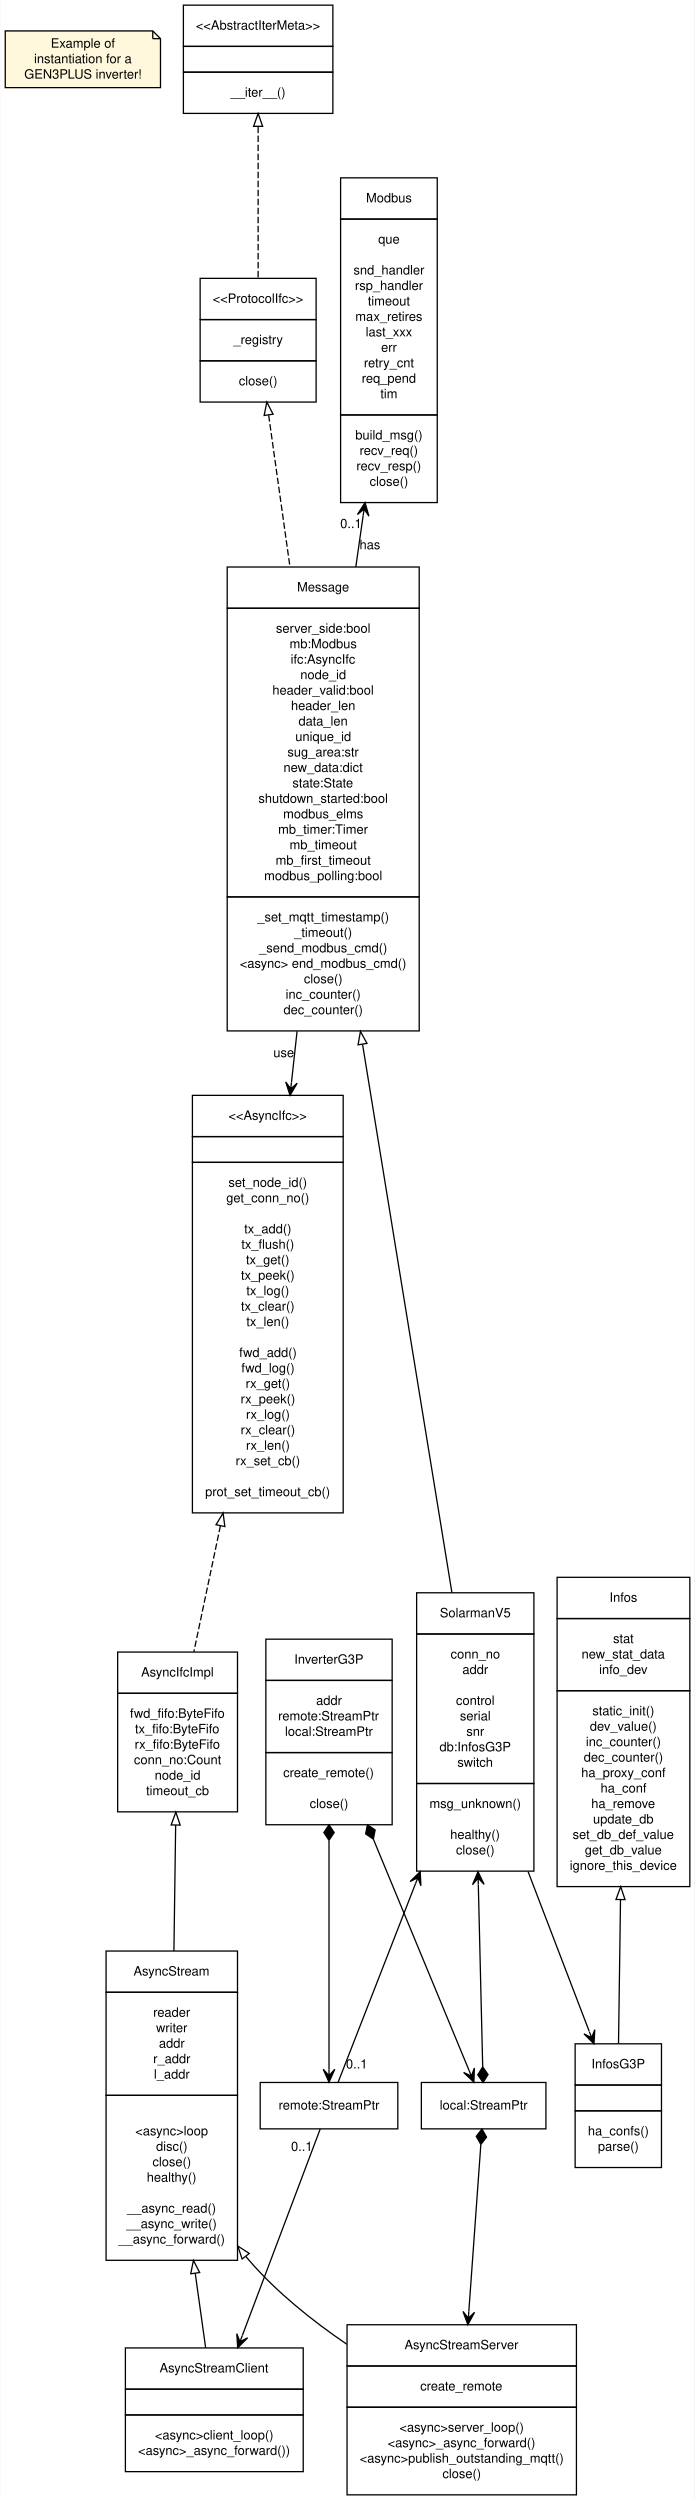
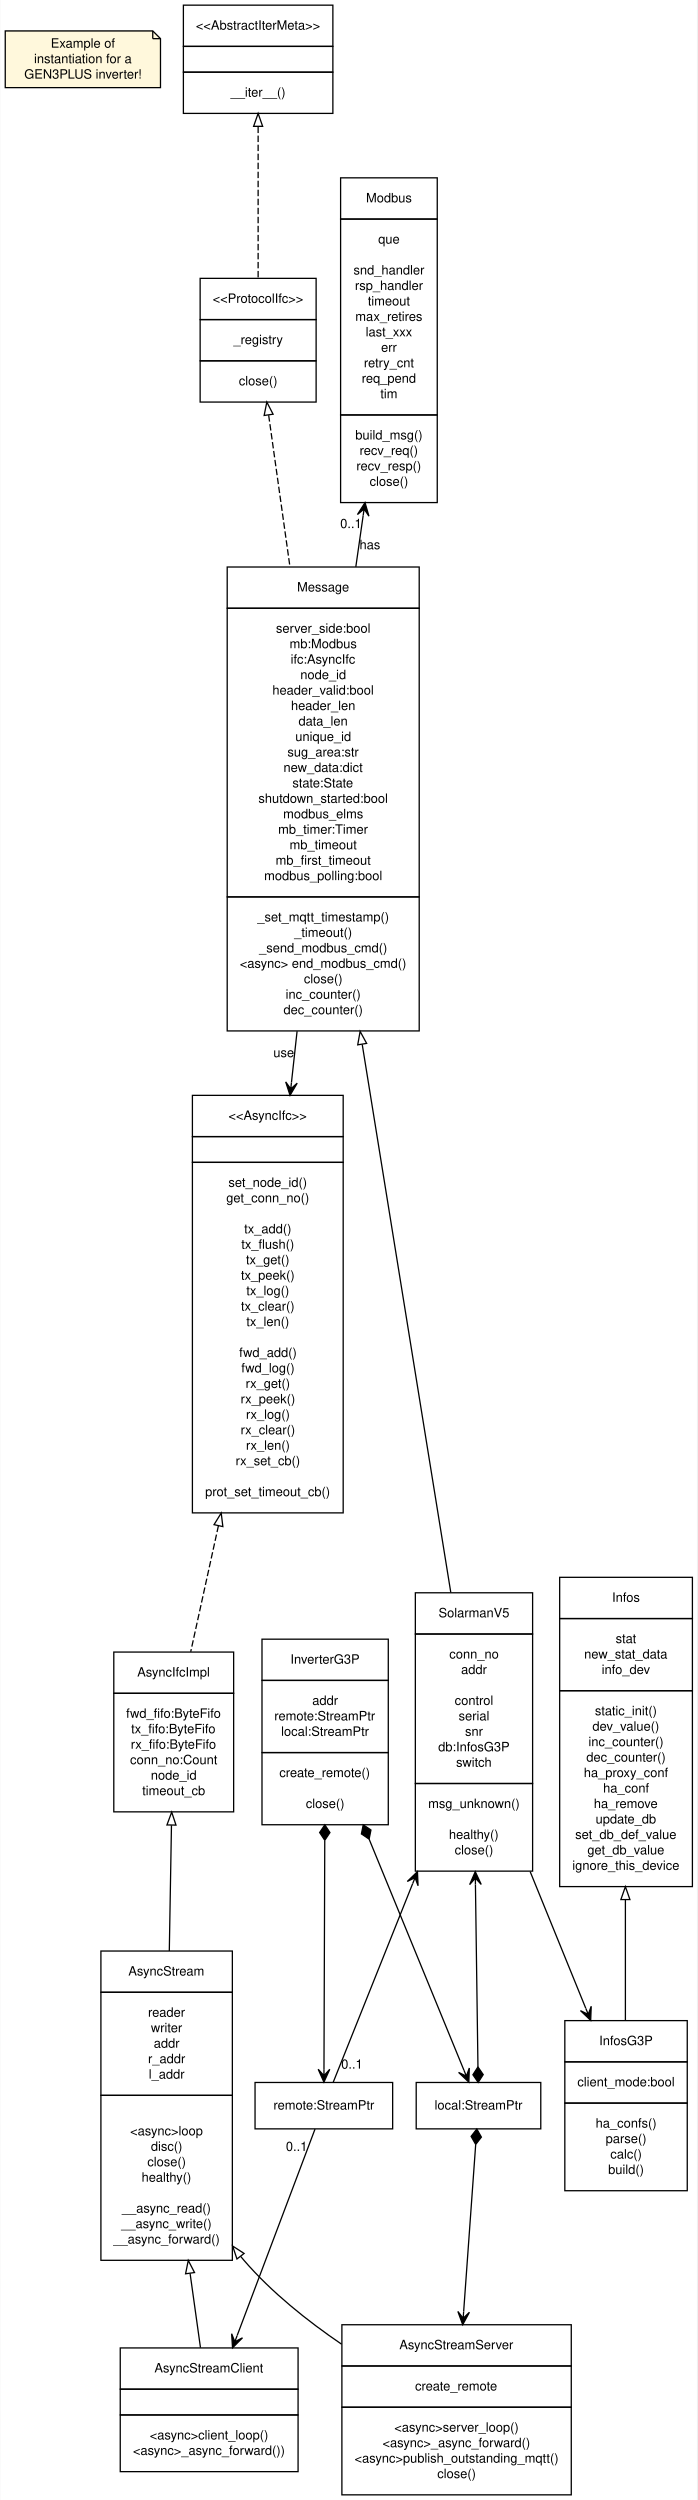
- <svg xmlns="http://www.w3.org/2000/svg" width="539pt" height="1940pt" viewBox="0.00 0.00 538.62 1940.00">
+ <svg xmlns="http://www.w3.org/2000/svg" width="541pt" height="1940pt" viewBox="0.00 0.00 540.62 1940.00">
  <g id="graph0" class="graph" transform="scale(1 1) rotate(0) translate(4 1936)">
-     <polygon fill="#ffffff" stroke="transparent" points="-4,4 -4,-1936 534.616,-1936 534.616,4 -4,4" />
+     <polygon fill="#ffffff" stroke="transparent" points="-4,4 -4,-1936 536.616,-1936 536.616,4 -4,4" />
    <g id="node1" class="node">
      <polygon fill="#fff8dc" stroke="#000000" points="114.35,-1912 -.117,-1912 -.117,-1868 120.35,-1868 120.35,-1906 114.35,-1912" />
      <polyline fill="none" stroke="#000000" points="114.35,-1912 114.35,-1906 " />
      <polyline fill="none" stroke="#000000" points="120.35,-1906 114.35,-1906 " />
      <text text-anchor="middle" x="60.117" y="-1899" font-family="Helvetica,sans-Serif" font-size="10.00" fill="#000000">Example of</text>
      <text text-anchor="middle" x="60.117" y="-1887" font-family="Helvetica,sans-Serif" font-size="10.00" fill="#000000">instantiation for a</text>
      <text text-anchor="middle" x="60.117" y="-1875" font-family="Helvetica,sans-Serif" font-size="10.00" fill="#000000">GEN3PLUS inverter!</text>
    </g>
    <g id="node2" class="node">
      <polygon fill="none" stroke="#000000" points="138.117,-1900 138.117,-1932 254.117,-1932 254.117,-1900 138.117,-1900" />
      <text text-anchor="start" x="147.766" y="-1913" font-family="Helvetica,sans-Serif" font-size="10.00" fill="#000000">&lt;&lt;AbstractIterMeta&gt;&gt;</text>
      <polygon fill="none" stroke="#000000" points="138.117,-1880 138.117,-1900 254.117,-1900 254.117,-1880 138.117,-1880" />
      <polygon fill="none" stroke="#000000" points="138.117,-1848 138.117,-1880 254.117,-1880 254.117,-1848 138.117,-1848" />
      <text text-anchor="start" x="174.726" y="-1861" font-family="Helvetica,sans-Serif" font-size="10.00" fill="#000000">__iter__()</text>
    </g>
    <g id="node15" class="node">
      <polygon fill="none" stroke="#000000" points="151.117,-1688 151.117,-1720 241.117,-1720 241.117,-1688 151.117,-1688" />
      <text text-anchor="start" x="160.823" y="-1701" font-family="Helvetica,sans-Serif" font-size="10.00" fill="#000000">&lt;&lt;ProtocolIfc&gt;&gt;</text>
      <polygon fill="none" stroke="#000000" points="151.117,-1656 151.117,-1688 241.117,-1688 241.117,-1656 151.117,-1656" />
      <text text-anchor="start" x="176.95" y="-1669" font-family="Helvetica,sans-Serif" font-size="10.00" fill="#000000">_registry</text>
      <polygon fill="none" stroke="#000000" points="151.117,-1624 151.117,-1656 241.117,-1656 241.117,-1624 151.117,-1624" />
      <text text-anchor="start" x="181.119" y="-1637" font-family="Helvetica,sans-Serif" font-size="10.00" fill="#000000">close()</text>
    </g>
    <g id="edge14" class="edge">
      <path fill="none" stroke="#000000" stroke-dasharray="5,2" d="M196.117,-1837.756C196.117,-1802.088 196.117,-1755.176 196.117,-1720.364" />
      <polygon fill="none" stroke="#000000" points="192.617,-1837.967 196.117,-1847.967 199.617,-1837.967 192.617,-1837.967" />
    </g>
    <g id="node3" class="node">
-       <polygon fill="none" stroke="#000000" points="202.117,-632 202.117,-664 300.116,-664 300.116,-632 202.117,-632" />
-       <text text-anchor="start" x="224.167" y="-645" font-family="Helvetica,sans-Serif" font-size="10.00" fill="#000000">InverterG3P</text>
-       <polygon fill="none" stroke="#000000" points="202.117,-576 202.117,-632 300.116,-632 300.116,-576 202.117,-576" />
-       <text text-anchor="start" x="241.113" y="-613" font-family="Helvetica,sans-Serif" font-size="10.00" fill="#000000">addr</text>
-       <text text-anchor="start" x="211.669" y="-601" font-family="Helvetica,sans-Serif" font-size="10.00" fill="#000000">remote:StreamPtr</text>
-       <text text-anchor="start" x="216.948" y="-589" font-family="Helvetica,sans-Serif" font-size="10.00" fill="#000000">local:StreamPtr</text>
-       <polygon fill="none" stroke="#000000" points="202.117,-520 202.117,-576 300.116,-576 300.116,-520 202.117,-520" />
-       <text text-anchor="start" x="215.559" y="-557" font-family="Helvetica,sans-Serif" font-size="10.00" fill="#000000">create_remote()</text>
-       <text text-anchor="start" x="236.119" y="-533" font-family="Helvetica,sans-Serif" font-size="10.00" fill="#000000">close()</text>
+       <polygon fill="none" stroke="#000000" points="199.117,-632 199.117,-664 297.116,-664 297.116,-632 199.117,-632" />
+       <text text-anchor="start" x="221.167" y="-645" font-family="Helvetica,sans-Serif" font-size="10.00" fill="#000000">InverterG3P</text>
+       <polygon fill="none" stroke="#000000" points="199.117,-576 199.117,-632 297.116,-632 297.116,-576 199.117,-576" />
+       <text text-anchor="start" x="238.113" y="-613" font-family="Helvetica,sans-Serif" font-size="10.00" fill="#000000">addr</text>
+       <text text-anchor="start" x="208.669" y="-601" font-family="Helvetica,sans-Serif" font-size="10.00" fill="#000000">remote:StreamPtr</text>
+       <text text-anchor="start" x="213.948" y="-589" font-family="Helvetica,sans-Serif" font-size="10.00" fill="#000000">local:StreamPtr</text>
+       <polygon fill="none" stroke="#000000" points="199.117,-520 199.117,-576 297.116,-576 297.116,-520 199.117,-520" />
+       <text text-anchor="start" x="212.559" y="-557" font-family="Helvetica,sans-Serif" font-size="10.00" fill="#000000">create_remote()</text>
+       <text text-anchor="start" x="233.119" y="-533" font-family="Helvetica,sans-Serif" font-size="10.00" fill="#000000">close()</text>
    </g>
    <g id="node4" class="node">
-       <polygon fill="none" stroke="#000000" points="419.453,-320 322.78,-320 322.78,-284 419.453,-284 419.453,-320" />
-       <text text-anchor="middle" x="371.116" y="-299" font-family="Helvetica,sans-Serif" font-size="10.00" fill="#000000">local:StreamPtr</text>
+       <polygon fill="none" stroke="#000000" points="415.453,-320 318.78,-320 318.78,-284 415.453,-284 415.453,-320" />
+       <text text-anchor="middle" x="367.116" y="-299" font-family="Helvetica,sans-Serif" font-size="10.00" fill="#000000">local:StreamPtr</text>
    </g>
    <g id="edge1" class="edge">
-       <path fill="none" stroke="#000000" d="M285.54,-508.809C310.548,-448.374 342.848,-370.316 359.715,-329.554" />
-       <polygon fill="#000000" stroke="#000000" points="285.522,-508.854 286.924,-515.927 280.934,-519.942 279.532,-512.869 285.522,-508.854" />
-       <polygon fill="#000000" stroke="#000000" points="363.56,-320.263 363.894,-331.224 361.648,-324.883 359.736,-329.503 359.736,-329.503 359.736,-329.503 361.648,-324.883 355.578,-327.782 363.56,-320.263 363.56,-320.263" />
+       <path fill="none" stroke="#000000" d="M282.253,-508.809C307.053,-448.374 339.084,-370.316 355.81,-329.554" />
+       <polygon fill="#000000" stroke="#000000" points="282.241,-508.84 283.663,-515.91 277.685,-519.942 276.262,-512.873 282.241,-508.84" />
+       <polygon fill="#000000" stroke="#000000" points="359.623,-320.263 359.989,-331.222 357.724,-324.888 355.826,-329.514 355.826,-329.514 355.826,-329.514 357.724,-324.888 351.663,-327.806 359.623,-320.263 359.623,-320.263" />
    </g>
    <g id="node5" class="node">
-       <polygon fill="none" stroke="#000000" points="304.511,-320 197.722,-320 197.722,-284 304.511,-284 304.511,-320" />
-       <text text-anchor="middle" x="251.117" y="-299" font-family="Helvetica,sans-Serif" font-size="10.00" fill="#000000">remote:StreamPtr</text>
+       <polygon fill="none" stroke="#000000" points="300.511,-320 193.722,-320 193.722,-284 300.511,-284 300.511,-320" />
+       <text text-anchor="middle" x="247.117" y="-299" font-family="Helvetica,sans-Serif" font-size="10.00" fill="#000000">remote:StreamPtr</text>
    </g>
    <g id="edge2" class="edge">
-       <path fill="none" stroke="#000000" d="M251.117,-507.591C251.117,-447.68 251.117,-370.943 251.117,-330.266" />
-       <polygon fill="#000000" stroke="#000000" points="251.117,-507.942 255.117,-513.942 251.117,-519.942 247.117,-513.942 251.117,-507.942" />
-       <polygon fill="#000000" stroke="#000000" points="251.117,-320.263 255.617,-330.263 251.117,-325.263 251.117,-330.263 251.117,-330.263 251.117,-330.263 251.117,-325.263 246.617,-330.263 251.117,-320.263 251.117,-320.263" />
+       <path fill="none" stroke="#000000" d="M247.825,-507.591C247.619,-447.68 247.354,-370.943 247.214,-330.266" />
+       <polygon fill="#000000" stroke="#000000" points="247.827,-507.942 251.847,-513.928 247.868,-519.942 243.847,-513.956 247.827,-507.942" />
+       <polygon fill="#000000" stroke="#000000" points="247.179,-320.263 251.714,-330.247 247.197,-325.263 247.214,-330.263 247.214,-330.263 247.214,-330.263 247.197,-325.263 242.714,-330.278 247.179,-320.263 247.179,-320.263" />
    </g>
    <g id="node9" class="node">
-       <polygon fill="none" stroke="#000000" points="265.116,-100 265.116,-132 443.116,-132 443.116,-100 265.116,-100" />
-       <text text-anchor="start" x="309.668" y="-113" font-family="Helvetica,sans-Serif" font-size="10.00" fill="#000000">AsyncStreamServer</text>
-       <polygon fill="none" stroke="#000000" points="265.116,-68 265.116,-100 443.116,-100 443.116,-68 265.116,-68" />
-       <text text-anchor="start" x="321.887" y="-81" font-family="Helvetica,sans-Serif" font-size="10.00" fill="#000000">create_remote</text>
-       <polygon fill="none" stroke="#000000" points="265.116,0 265.116,-68 443.116,-68 443.116,0 265.116,0" />
-       <text text-anchor="start" x="305.774" y="-49" font-family="Helvetica,sans-Serif" font-size="10.00" fill="#000000">&lt;async&gt;server_loop()</text>
-       <text text-anchor="start" x="296.605" y="-37" font-family="Helvetica,sans-Serif" font-size="10.00" fill="#000000">&lt;async&gt;_async_forward()</text>
-       <text text-anchor="start" x="274.925" y="-25" font-family="Helvetica,sans-Serif" font-size="10.00" fill="#000000">&lt;async&gt;publish_outstanding_mqtt()</text>
-       <text text-anchor="start" x="339.119" y="-13" font-family="Helvetica,sans-Serif" font-size="10.00" fill="#000000">close()</text>
+       <polygon fill="none" stroke="#000000" points="261.116,-100 261.116,-132 439.116,-132 439.116,-100 261.116,-100" />
+       <text text-anchor="start" x="305.668" y="-113" font-family="Helvetica,sans-Serif" font-size="10.00" fill="#000000">AsyncStreamServer</text>
+       <polygon fill="none" stroke="#000000" points="261.116,-68 261.116,-100 439.116,-100 439.116,-68 261.116,-68" />
+       <text text-anchor="start" x="317.887" y="-81" font-family="Helvetica,sans-Serif" font-size="10.00" fill="#000000">create_remote</text>
+       <polygon fill="none" stroke="#000000" points="261.116,0 261.116,-68 439.116,-68 439.116,0 261.116,0" />
+       <text text-anchor="start" x="301.774" y="-49" font-family="Helvetica,sans-Serif" font-size="10.00" fill="#000000">&lt;async&gt;server_loop()</text>
+       <text text-anchor="start" x="292.605" y="-37" font-family="Helvetica,sans-Serif" font-size="10.00" fill="#000000">&lt;async&gt;_async_forward()</text>
+       <text text-anchor="start" x="270.925" y="-25" font-family="Helvetica,sans-Serif" font-size="10.00" fill="#000000">&lt;async&gt;publish_outstanding_mqtt()</text>
+       <text text-anchor="start" x="335.119" y="-13" font-family="Helvetica,sans-Serif" font-size="10.00" fill="#000000">close()</text>
    </g>
    <g id="edge8" class="edge">
-       <path fill="none" stroke="#000000" d="M368.931,-271.665C366.587,-239.118 362.772,-186.166 359.601,-142.143" />
-       <polygon fill="#000000" stroke="#000000" points="368.949,-271.904 373.369,-277.601 369.811,-283.873 365.39,-278.176 368.949,-271.904" />
-       <polygon fill="#000000" stroke="#000000" points="358.873,-132.032 364.08,-141.683 359.232,-137.019 359.592,-142.006 359.592,-142.006 359.592,-142.006 359.232,-137.019 355.103,-142.33 358.873,-132.032 358.873,-132.032" />
+       <path fill="none" stroke="#000000" d="M364.931,-271.665C362.587,-239.118 358.772,-186.166 355.601,-142.143" />
+       <polygon fill="#000000" stroke="#000000" points="364.949,-271.904 369.369,-277.601 365.811,-283.873 361.39,-278.176 364.949,-271.904" />
+       <polygon fill="#000000" stroke="#000000" points="354.873,-132.032 360.08,-141.683 355.232,-137.019 355.592,-142.006 355.592,-142.006 355.592,-142.006 355.232,-137.019 351.103,-142.33 354.873,-132.032 354.873,-132.032" />
    </g>
    <g id="node10" class="node">
-       <polygon fill="none" stroke="#000000" points="93.117,-82 93.117,-114 231.117,-114 231.117,-82 93.117,-82" />
-       <text text-anchor="start" x="119.614" y="-95" font-family="Helvetica,sans-Serif" font-size="10.00" fill="#000000">AsyncStreamClient</text>
-       <polygon fill="none" stroke="#000000" points="93.117,-62 93.117,-82 231.117,-82 231.117,-62 93.117,-62" />
-       <polygon fill="none" stroke="#000000" points="93.117,-18 93.117,-62 231.117,-62 231.117,-18 93.117,-18" />
-       <text text-anchor="start" x="115.995" y="-43" font-family="Helvetica,sans-Serif" font-size="10.00" fill="#000000">&lt;async&gt;client_loop()</text>
-       <text text-anchor="start" x="102.941" y="-31" font-family="Helvetica,sans-Serif" font-size="10.00" fill="#000000">&lt;async&gt;_async_forward())</text>
+       <polygon fill="none" stroke="#000000" points="89.117,-82 89.117,-114 227.117,-114 227.117,-82 89.117,-82" />
+       <text text-anchor="start" x="115.614" y="-95" font-family="Helvetica,sans-Serif" font-size="10.00" fill="#000000">AsyncStreamClient</text>
+       <polygon fill="none" stroke="#000000" points="89.117,-62 89.117,-82 227.117,-82 227.117,-62 89.117,-62" />
+       <polygon fill="none" stroke="#000000" points="89.117,-18 89.117,-62 227.117,-62 227.117,-18 89.117,-18" />
+       <text text-anchor="start" x="111.995" y="-43" font-family="Helvetica,sans-Serif" font-size="10.00" fill="#000000">&lt;async&gt;client_loop()</text>
+       <text text-anchor="start" x="98.941" y="-31" font-family="Helvetica,sans-Serif" font-size="10.00" fill="#000000">&lt;async&gt;_async_forward())</text>
    </g>
    <g id="edge10" class="edge">
-       <path fill="none" stroke="#000000" d="M244.281,-283.873C231.52,-250.037 203.583,-175.957 183.838,-123.599" />
-       <polygon fill="#000000" stroke="#000000" points="180.252,-114.09 187.992,-121.859 182.017,-118.769 183.781,-123.447 183.781,-123.447 183.781,-123.447 182.017,-118.769 179.57,-125.035 180.252,-114.09 180.252,-114.09" />
-       <text text-anchor="middle" x="229.976" y="-266.896" font-family="Helvetica,sans-Serif" font-size="10.00" fill="#000000">0..1</text>
+       <path fill="none" stroke="#000000" d="M240.281,-283.873C227.52,-250.037 199.583,-175.957 179.838,-123.599" />
+       <polygon fill="#000000" stroke="#000000" points="176.252,-114.09 183.992,-121.859 178.017,-118.769 179.781,-123.447 179.781,-123.447 179.781,-123.447 178.017,-118.769 175.57,-125.035 176.252,-114.09 176.252,-114.09" />
+       <text text-anchor="middle" x="225.976" y="-266.896" font-family="Helvetica,sans-Serif" font-size="10.00" fill="#000000">0..1</text>
    </g>
    <g id="node6" class="node">
      <polygon fill="none" stroke="#000000" points="145.117,-1054 145.117,-1086 262.116,-1086 262.116,-1054 145.117,-1054" />
      <text text-anchor="start" x="173.046" y="-1067" font-family="Helvetica,sans-Serif" font-size="10.00" fill="#000000">&lt;&lt;AsyncIfc&gt;&gt;</text>
      <polygon fill="none" stroke="#000000" points="145.117,-1034 145.117,-1054 262.116,-1054 262.116,-1034 145.117,-1034" />
      <polygon fill="none" stroke="#000000" points="145.117,-762 145.117,-1034 262.116,-1034 262.116,-762 145.117,-762" />
      <text text-anchor="start" x="173.053" y="-1015" font-family="Helvetica,sans-Serif" font-size="10.00" fill="#000000">set_node_id()</text>
      <text text-anchor="start" x="171.382" y="-1003" font-family="Helvetica,sans-Serif" font-size="10.00" fill="#000000">get_conn_no()</text>
      <text text-anchor="start" x="185.28" y="-979" font-family="Helvetica,sans-Serif" font-size="10.00" fill="#000000">tx_add()</text>
      <text text-anchor="start" x="183.06" y="-967" font-family="Helvetica,sans-Serif" font-size="10.00" fill="#000000">tx_flush()</text>
      <text text-anchor="start" x="186.67" y="-955" font-family="Helvetica,sans-Serif" font-size="10.00" fill="#000000">tx_get()</text>
      <text text-anchor="start" x="182.78" y="-943" font-family="Helvetica,sans-Serif" font-size="10.00" fill="#000000">tx_peek()</text>
      <text text-anchor="start" x="186.95" y="-931" font-family="Helvetica,sans-Serif" font-size="10.00" fill="#000000">tx_log()</text>
      <text text-anchor="start" x="182.786" y="-919" font-family="Helvetica,sans-Serif" font-size="10.00" fill="#000000">tx_clear()</text>
      <text text-anchor="start" x="186.95" y="-907" font-family="Helvetica,sans-Serif" font-size="10.00" fill="#000000">tx_len()</text>
      <text text-anchor="start" x="181.391" y="-883" font-family="Helvetica,sans-Serif" font-size="10.00" fill="#000000">fwd_add()</text>
      <text text-anchor="start" x="183.061" y="-871" font-family="Helvetica,sans-Serif" font-size="10.00" fill="#000000">fwd_log()</text>
      <text text-anchor="start" x="186.395" y="-859" font-family="Helvetica,sans-Serif" font-size="10.00" fill="#000000">rx_get()</text>
      <text text-anchor="start" x="182.505" y="-847" font-family="Helvetica,sans-Serif" font-size="10.00" fill="#000000">rx_peek()</text>
      <text text-anchor="start" x="186.675" y="-835" font-family="Helvetica,sans-Serif" font-size="10.00" fill="#000000">rx_log()</text>
      <text text-anchor="start" x="182.511" y="-823" font-family="Helvetica,sans-Serif" font-size="10.00" fill="#000000">rx_clear()</text>
      <text text-anchor="start" x="186.675" y="-811" font-family="Helvetica,sans-Serif" font-size="10.00" fill="#000000">rx_len()</text>
      <text text-anchor="start" x="178.615" y="-799" font-family="Helvetica,sans-Serif" font-size="10.00" fill="#000000">rx_set_cb()</text>
      <text text-anchor="start" x="154.996" y="-775" font-family="Helvetica,sans-Serif" font-size="10.00" fill="#000000">prot_set_timeout_cb()</text>
    </g>
    <g id="node7" class="node">
-       <polygon fill="none" stroke="#000000" points="87.117,-622 87.117,-654 180.117,-654 180.117,-622 87.117,-622" />
-       <text text-anchor="start" x="105.281" y="-635" font-family="Helvetica,sans-Serif" font-size="10.00" fill="#000000">AsyncIfcImpl</text>
-       <polygon fill="none" stroke="#000000" points="87.117,-530 87.117,-622 180.117,-622 180.117,-530 87.117,-530" />
-       <text text-anchor="start" x="96.665" y="-603" font-family="Helvetica,sans-Serif" font-size="10.00" fill="#000000">fwd_fifo:ByteFifo</text>
-       <text text-anchor="start" x="100.553" y="-591" font-family="Helvetica,sans-Serif" font-size="10.00" fill="#000000">tx_fifo:ByteFifo</text>
-       <text text-anchor="start" x="100.278" y="-579" font-family="Helvetica,sans-Serif" font-size="10.00" fill="#000000">rx_fifo:ByteFifo</text>
-       <text text-anchor="start" x="99.713" y="-567" font-family="Helvetica,sans-Serif" font-size="10.00" fill="#000000">conn_no:Count</text>
-       <text text-anchor="start" x="115.83" y="-555" font-family="Helvetica,sans-Serif" font-size="10.00" fill="#000000">node_id</text>
-       <text text-anchor="start" x="109.166" y="-543" font-family="Helvetica,sans-Serif" font-size="10.00" fill="#000000">timeout_cb</text>
+       <polygon fill="none" stroke="#000000" points="84.117,-622 84.117,-654 177.117,-654 177.117,-622 84.117,-622" />
+       <text text-anchor="start" x="102.281" y="-635" font-family="Helvetica,sans-Serif" font-size="10.00" fill="#000000">AsyncIfcImpl</text>
+       <polygon fill="none" stroke="#000000" points="84.117,-530 84.117,-622 177.117,-622 177.117,-530 84.117,-530" />
+       <text text-anchor="start" x="93.665" y="-603" font-family="Helvetica,sans-Serif" font-size="10.00" fill="#000000">fwd_fifo:ByteFifo</text>
+       <text text-anchor="start" x="97.553" y="-591" font-family="Helvetica,sans-Serif" font-size="10.00" fill="#000000">tx_fifo:ByteFifo</text>
+       <text text-anchor="start" x="97.278" y="-579" font-family="Helvetica,sans-Serif" font-size="10.00" fill="#000000">rx_fifo:ByteFifo</text>
+       <text text-anchor="start" x="96.713" y="-567" font-family="Helvetica,sans-Serif" font-size="10.00" fill="#000000">conn_no:Count</text>
+       <text text-anchor="start" x="112.83" y="-555" font-family="Helvetica,sans-Serif" font-size="10.00" fill="#000000">node_id</text>
+       <text text-anchor="start" x="106.166" y="-543" font-family="Helvetica,sans-Serif" font-size="10.00" fill="#000000">timeout_cb</text>
    </g>
    <g id="edge3" class="edge">
-       <path fill="none" stroke="#000000" stroke-dasharray="5,2" d="M166.852,-752.002C159.463,-716.957 152.149,-682.269 146.23,-654.197" />
-       <polygon fill="none" stroke="#000000" points="163.449,-752.827 168.937,-761.89 170.298,-751.383 163.449,-752.827" />
+       <path fill="none" stroke="#000000" stroke-dasharray="5,2" d="M165.298,-752.002C157.592,-716.957 149.965,-682.269 143.792,-654.197" />
+       <polygon fill="none" stroke="#000000" points="161.906,-752.875 167.472,-761.89 168.743,-751.372 161.906,-752.875" />
    </g>
    <g id="node8" class="node">
-       <polygon fill="none" stroke="#000000" points="78.117,-390 78.117,-422 180.117,-422 180.117,-390 78.117,-390" />
-       <text text-anchor="start" x="99.391" y="-403" font-family="Helvetica,sans-Serif" font-size="10.00" fill="#000000">AsyncStream</text>
-       <polygon fill="none" stroke="#000000" points="78.117,-310 78.117,-390 180.117,-390 180.117,-310 78.117,-310" />
-       <text text-anchor="start" x="114.669" y="-371" font-family="Helvetica,sans-Serif" font-size="10.00" fill="#000000">reader</text>
-       <text text-anchor="start" x="116.9" y="-359" font-family="Helvetica,sans-Serif" font-size="10.00" fill="#000000">writer</text>
-       <text text-anchor="start" x="119.114" y="-347" font-family="Helvetica,sans-Serif" font-size="10.00" fill="#000000">addr</text>
-       <text text-anchor="start" x="114.669" y="-335" font-family="Helvetica,sans-Serif" font-size="10.00" fill="#000000">r_addr</text>
-       <text text-anchor="start" x="115.225" y="-323" font-family="Helvetica,sans-Serif" font-size="10.00" fill="#000000">l_addr</text>
-       <polygon fill="none" stroke="#000000" points="78.117,-182 78.117,-310 180.117,-310 180.117,-182 78.117,-182" />
-       <text text-anchor="start" x="100.77" y="-279" font-family="Helvetica,sans-Serif" font-size="10.00" fill="#000000">&lt;async&gt;loop</text>
-       <text text-anchor="start" x="116.898" y="-267" font-family="Helvetica,sans-Serif" font-size="10.00" fill="#000000">disc()</text>
-       <text text-anchor="start" x="114.119" y="-255" font-family="Helvetica,sans-Serif" font-size="10.00" fill="#000000">close()</text>
-       <text text-anchor="start" x="109.671" y="-243" font-family="Helvetica,sans-Serif" font-size="10.00" fill="#000000">healthy()</text>
-       <text text-anchor="start" x="94.387" y="-219" font-family="Helvetica,sans-Serif" font-size="10.00" fill="#000000">__async_read()</text>
-       <text text-anchor="start" x="93.838" y="-207" font-family="Helvetica,sans-Serif" font-size="10.00" fill="#000000">__async_write()</text>
-       <text text-anchor="start" x="87.724" y="-195" font-family="Helvetica,sans-Serif" font-size="10.00" fill="#000000">__async_forward()</text>
+       <polygon fill="none" stroke="#000000" points="74.117,-390 74.117,-422 176.117,-422 176.117,-390 74.117,-390" />
+       <text text-anchor="start" x="95.391" y="-403" font-family="Helvetica,sans-Serif" font-size="10.00" fill="#000000">AsyncStream</text>
+       <polygon fill="none" stroke="#000000" points="74.117,-310 74.117,-390 176.117,-390 176.117,-310 74.117,-310" />
+       <text text-anchor="start" x="110.669" y="-371" font-family="Helvetica,sans-Serif" font-size="10.00" fill="#000000">reader</text>
+       <text text-anchor="start" x="112.9" y="-359" font-family="Helvetica,sans-Serif" font-size="10.00" fill="#000000">writer</text>
+       <text text-anchor="start" x="115.114" y="-347" font-family="Helvetica,sans-Serif" font-size="10.00" fill="#000000">addr</text>
+       <text text-anchor="start" x="110.669" y="-335" font-family="Helvetica,sans-Serif" font-size="10.00" fill="#000000">r_addr</text>
+       <text text-anchor="start" x="111.225" y="-323" font-family="Helvetica,sans-Serif" font-size="10.00" fill="#000000">l_addr</text>
+       <polygon fill="none" stroke="#000000" points="74.117,-182 74.117,-310 176.117,-310 176.117,-182 74.117,-182" />
+       <text text-anchor="start" x="96.77" y="-279" font-family="Helvetica,sans-Serif" font-size="10.00" fill="#000000">&lt;async&gt;loop</text>
+       <text text-anchor="start" x="112.898" y="-267" font-family="Helvetica,sans-Serif" font-size="10.00" fill="#000000">disc()</text>
+       <text text-anchor="start" x="110.119" y="-255" font-family="Helvetica,sans-Serif" font-size="10.00" fill="#000000">close()</text>
+       <text text-anchor="start" x="105.671" y="-243" font-family="Helvetica,sans-Serif" font-size="10.00" fill="#000000">healthy()</text>
+       <text text-anchor="start" x="90.387" y="-219" font-family="Helvetica,sans-Serif" font-size="10.00" fill="#000000">__async_read()</text>
+       <text text-anchor="start" x="89.838" y="-207" font-family="Helvetica,sans-Serif" font-size="10.00" fill="#000000">__async_write()</text>
+       <text text-anchor="start" x="83.724" y="-195" font-family="Helvetica,sans-Serif" font-size="10.00" fill="#000000">__async_forward()</text>
    </g>
    <g id="edge4" class="edge">
-       <path fill="none" stroke="#000000" d="M132.118,-519.586C131.711,-490.074 131.229,-455.155 130.772,-422.029" />
-       <polygon fill="none" stroke="#000000" points="128.621,-519.837 132.258,-529.788 135.62,-519.74 128.621,-519.837" />
+       <path fill="none" stroke="#000000" d="M128.868,-519.586C128.359,-490.074 127.757,-455.155 127.186,-422.029" />
+       <polygon fill="none" stroke="#000000" points="125.372,-519.85 129.044,-529.788 132.371,-519.729 125.372,-519.85" />
    </g>
    <g id="edge5" class="edge">
-       <path fill="none" stroke="#000000" d="M186.578,-185.02C187.415,-184 188.262,-182.993 189.117,-182 210.479,-157.189 238.247,-135.028 264.892,-116.89" />
-       <polygon fill="none" stroke="#000000" points="183.688,-183.036 180.326,-193.083 189.219,-187.326 183.688,-183.036" />
+       <path fill="none" stroke="#000000" d="M182.578,-185.02C183.415,-184 184.262,-182.993 185.117,-182 206.479,-157.189 234.247,-135.028 260.892,-116.89" />
+       <polygon fill="none" stroke="#000000" points="179.688,-183.036 176.326,-193.083 185.219,-187.326 179.688,-183.036" />
    </g>
    <g id="edge6" class="edge">
-       <path fill="none" stroke="#000000" d="M147.321,-171.808C150.195,-151.256 152.999,-131.202 155.38,-114.177" />
-       <polygon fill="none" stroke="#000000" points="143.825,-171.537 145.906,-181.926 150.758,-172.507 143.825,-171.537" />
+       <path fill="none" stroke="#000000" d="M143.321,-171.808C146.195,-151.256 148.999,-131.202 151.38,-114.177" />
+       <polygon fill="none" stroke="#000000" points="139.825,-171.537 141.906,-181.926 146.758,-172.507 139.825,-171.537" />
    </g>
    <g id="node11" class="node">
-       <polygon fill="none" stroke="#000000" points="319.116,-668 319.116,-700 410.116,-700 410.116,-668 319.116,-668" />
-       <text text-anchor="start" x="337.111" y="-681" font-family="Helvetica,sans-Serif" font-size="10.00" fill="#000000">SolarmanV5</text>
-       <polygon fill="none" stroke="#000000" points="319.116,-552 319.116,-668 410.116,-668 410.116,-552 319.116,-552" />
-       <text text-anchor="start" x="345.44" y="-649" font-family="Helvetica,sans-Serif" font-size="10.00" fill="#000000">conn_no</text>
-       <text text-anchor="start" x="354.613" y="-637" font-family="Helvetica,sans-Serif" font-size="10.00" fill="#000000">addr</text>
-       <text text-anchor="start" x="349.615" y="-613" font-family="Helvetica,sans-Serif" font-size="10.00" fill="#000000">control</text>
-       <text text-anchor="start" x="352.674" y="-601" font-family="Helvetica,sans-Serif" font-size="10.00" fill="#000000">serial</text>
-       <text text-anchor="start" x="357.673" y="-589" font-family="Helvetica,sans-Serif" font-size="10.00" fill="#000000">snr</text>
-       <text text-anchor="start" x="336.827" y="-577" font-family="Helvetica,sans-Serif" font-size="10.00" fill="#000000">db:InfosG3P</text>
-       <text text-anchor="start" x="350.728" y="-565" font-family="Helvetica,sans-Serif" font-size="10.00" fill="#000000">switch</text>
-       <polygon fill="none" stroke="#000000" points="319.116,-484 319.116,-552 410.116,-552 410.116,-484 319.116,-484" />
-       <text text-anchor="start" x="329.057" y="-533" font-family="Helvetica,sans-Serif" font-size="10.00" fill="#000000">msg_unknown()</text>
-       <text text-anchor="start" x="345.171" y="-509" font-family="Helvetica,sans-Serif" font-size="10.00" fill="#000000">healthy()</text>
-       <text text-anchor="start" x="349.619" y="-497" font-family="Helvetica,sans-Serif" font-size="10.00" fill="#000000">close()</text>
+       <polygon fill="none" stroke="#000000" points="318.116,-668 318.116,-700 409.116,-700 409.116,-668 318.116,-668" />
+       <text text-anchor="start" x="336.111" y="-681" font-family="Helvetica,sans-Serif" font-size="10.00" fill="#000000">SolarmanV5</text>
+       <polygon fill="none" stroke="#000000" points="318.116,-552 318.116,-668 409.116,-668 409.116,-552 318.116,-552" />
+       <text text-anchor="start" x="344.44" y="-649" font-family="Helvetica,sans-Serif" font-size="10.00" fill="#000000">conn_no</text>
+       <text text-anchor="start" x="353.613" y="-637" font-family="Helvetica,sans-Serif" font-size="10.00" fill="#000000">addr</text>
+       <text text-anchor="start" x="348.615" y="-613" font-family="Helvetica,sans-Serif" font-size="10.00" fill="#000000">control</text>
+       <text text-anchor="start" x="351.674" y="-601" font-family="Helvetica,sans-Serif" font-size="10.00" fill="#000000">serial</text>
+       <text text-anchor="start" x="356.673" y="-589" font-family="Helvetica,sans-Serif" font-size="10.00" fill="#000000">snr</text>
+       <text text-anchor="start" x="335.827" y="-577" font-family="Helvetica,sans-Serif" font-size="10.00" fill="#000000">db:InfosG3P</text>
+       <text text-anchor="start" x="349.728" y="-565" font-family="Helvetica,sans-Serif" font-size="10.00" fill="#000000">switch</text>
+       <polygon fill="none" stroke="#000000" points="318.116,-484 318.116,-552 409.116,-552 409.116,-484 318.116,-484" />
+       <text text-anchor="start" x="328.057" y="-533" font-family="Helvetica,sans-Serif" font-size="10.00" fill="#000000">msg_unknown()</text>
+       <text text-anchor="start" x="344.171" y="-509" font-family="Helvetica,sans-Serif" font-size="10.00" fill="#000000">healthy()</text>
+       <text text-anchor="start" x="348.619" y="-497" font-family="Helvetica,sans-Serif" font-size="10.00" fill="#000000">close()</text>
    </g>
    <g id="edge7" class="edge">
-       <path fill="none" stroke="#000000" d="M366.976,-473.524C368.222,-421.914 369.58,-365.662 370.389,-332.138" />
-       <polygon fill="#000000" stroke="#000000" points="366.733,-483.602 362.476,-473.497 366.854,-478.604 366.974,-473.605 366.974,-473.605 366.974,-473.605 366.854,-478.604 371.473,-473.714 366.733,-483.602 366.733,-483.602" />
-       <polygon fill="#000000" stroke="#000000" points="370.391,-332.05 366.537,-325.955 370.681,-320.053 374.535,-326.148 370.391,-332.05" />
+       <path fill="none" stroke="#000000" d="M364.751,-473.524C365.462,-421.914 366.238,-365.662 366.701,-332.138" />
+       <polygon fill="#000000" stroke="#000000" points="364.612,-483.602 360.25,-473.541 364.681,-478.603 364.75,-473.603 364.75,-473.603 364.75,-473.603 364.681,-478.603 369.249,-473.665 364.612,-483.602 364.612,-483.602" />
+       <polygon fill="#000000" stroke="#000000" points="366.702,-332.052 362.785,-325.997 366.868,-320.053 370.784,-326.108 366.702,-332.052" />
    </g>
    <g id="edge9" class="edge">
-       <path fill="none" stroke="#000000" d="M318.234,-474.248C295.38,-415.596 270.121,-350.773 258.151,-320.053" />
-       <polygon fill="#000000" stroke="#000000" points="321.879,-483.602 314.055,-475.918 320.063,-478.943 318.248,-474.285 318.248,-474.285 318.248,-474.285 320.063,-478.943 322.441,-472.651 321.879,-483.602 321.879,-483.602" />
-       <text text-anchor="middle" x="272.608" y="-330.874" font-family="Helvetica,sans-Serif" font-size="10.00" fill="#000000">0..1</text>
+       <path fill="none" stroke="#000000" d="M316.016,-474.248C292.555,-415.596 266.626,-350.773 254.338,-320.053" />
+       <polygon fill="#000000" stroke="#000000" points="319.757,-483.602 311.865,-475.989 317.9,-478.96 316.043,-474.317 316.043,-474.317 316.043,-474.317 317.9,-478.96 320.222,-472.646 319.757,-483.602 319.757,-483.602" />
+       <text text-anchor="middle" x="268.917" y="-330.744" font-family="Helvetica,sans-Serif" font-size="10.00" fill="#000000">0..1</text>
    </g>
    <g id="node13" class="node">
-       <polygon fill="none" stroke="#000000" points="442.116,-318 442.116,-350 509.116,-350 509.116,-318 442.116,-318" />
-       <text text-anchor="start" x="454.775" y="-331" font-family="Helvetica,sans-Serif" font-size="10.00" fill="#000000">InfosG3P</text>
-       <polygon fill="none" stroke="#000000" points="442.116,-298 442.116,-318 509.116,-318 509.116,-298 442.116,-298" />
-       <polygon fill="none" stroke="#000000" points="442.116,-254 442.116,-298 509.116,-298 509.116,-254 442.116,-254" />
-       <text text-anchor="start" x="452" y="-279" font-family="Helvetica,sans-Serif" font-size="10.00" fill="#000000">ha_confs()</text>
-       <text text-anchor="start" x="459.784" y="-267" font-family="Helvetica,sans-Serif" font-size="10.00" fill="#000000">parse()</text>
+       <polygon fill="none" stroke="#000000" points="434.116,-336 434.116,-368 529.116,-368 529.116,-336 434.116,-336" />
+       <text text-anchor="start" x="460.775" y="-349" font-family="Helvetica,sans-Serif" font-size="10.00" fill="#000000">InfosG3P</text>
+       <polygon fill="none" stroke="#000000" points="434.116,-304 434.116,-336 529.116,-336 529.116,-304 434.116,-304" />
+       <text text-anchor="start" x="443.829" y="-317" font-family="Helvetica,sans-Serif" font-size="10.00" fill="#000000">client_mode:bool</text>
+       <polygon fill="none" stroke="#000000" points="434.116,-236 434.116,-304 529.116,-304 529.116,-236 434.116,-236" />
+       <text text-anchor="start" x="458" y="-285" font-family="Helvetica,sans-Serif" font-size="10.00" fill="#000000">ha_confs()</text>
+       <text text-anchor="start" x="465.784" y="-273" font-family="Helvetica,sans-Serif" font-size="10.00" fill="#000000">parse()</text>
+       <text text-anchor="start" x="469.399" y="-261" font-family="Helvetica,sans-Serif" font-size="10.00" fill="#000000">calc()</text>
+       <text text-anchor="start" x="467.73" y="-249" font-family="Helvetica,sans-Serif" font-size="10.00" fill="#000000">build()</text>
    </g>
    <g id="edge12" class="edge">
-       <path fill="none" stroke="#000000" d="M405.607,-483.602C421.704,-441.545 439.485,-395.092 453.033,-359.696" />
-       <polygon fill="#000000" stroke="#000000" points="456.737,-350.019 457.365,-360.966 454.95,-354.688 453.162,-359.358 453.162,-359.358 453.162,-359.358 454.95,-354.688 448.96,-357.749 456.737,-350.019 456.737,-350.019" />
+       <path fill="none" stroke="#000000" d="M407.223,-483.602C421.582,-448.314 437.2,-409.93 450.363,-377.581" />
+       <polygon fill="#000000" stroke="#000000" points="454.186,-368.186 454.585,-379.145 452.301,-372.817 450.417,-377.449 450.417,-377.449 450.417,-377.449 452.301,-372.817 446.248,-375.753 454.186,-368.186 454.186,-368.186" />
    </g>
    <g id="node12" class="node">
-       <polygon fill="none" stroke="#000000" points="428.116,-680 428.116,-712 531.116,-712 531.116,-680 428.116,-680" />
-       <text text-anchor="start" x="468.779" y="-693" font-family="Helvetica,sans-Serif" font-size="10.00" fill="#000000">Infos</text>
-       <polygon fill="none" stroke="#000000" points="428.116,-624 428.116,-680 531.116,-680 531.116,-624 428.116,-624" />
-       <text text-anchor="start" x="471.558" y="-661" font-family="Helvetica,sans-Serif" font-size="10.00" fill="#000000">stat</text>
-       <text text-anchor="start" x="447.103" y="-649" font-family="Helvetica,sans-Serif" font-size="10.00" fill="#000000">new_stat_data</text>
-       <text text-anchor="start" x="460.72" y="-637" font-family="Helvetica,sans-Serif" font-size="10.00" fill="#000000">info_dev</text>
-       <polygon fill="none" stroke="#000000" points="428.116,-472 428.116,-624 531.116,-624 531.116,-472 428.116,-472" />
-       <text text-anchor="start" x="455.452" y="-605" font-family="Helvetica,sans-Serif" font-size="10.00" fill="#000000">static_init()</text>
-       <text text-anchor="start" x="453.501" y="-593" font-family="Helvetica,sans-Serif" font-size="10.00" fill="#000000">dev_value()</text>
-       <text text-anchor="start" x="450.447" y="-581" font-family="Helvetica,sans-Serif" font-size="10.00" fill="#000000">inc_counter()</text>
-       <text text-anchor="start" x="448.777" y="-569" font-family="Helvetica,sans-Serif" font-size="10.00" fill="#000000">dec_counter()</text>
-       <text text-anchor="start" x="446.827" y="-557" font-family="Helvetica,sans-Serif" font-size="10.00" fill="#000000">ha_proxy_conf</text>
-       <text text-anchor="start" x="461.829" y="-545" font-family="Helvetica,sans-Serif" font-size="10.00" fill="#000000">ha_conf</text>
-       <text text-anchor="start" x="454.611" y="-533" font-family="Helvetica,sans-Serif" font-size="10.00" fill="#000000">ha_remove</text>
-       <text text-anchor="start" x="455.991" y="-521" font-family="Helvetica,sans-Serif" font-size="10.00" fill="#000000">update_db</text>
-       <text text-anchor="start" x="440.154" y="-509" font-family="Helvetica,sans-Serif" font-size="10.00" fill="#000000">set_db_def_value</text>
-       <text text-anchor="start" x="449.602" y="-497" font-family="Helvetica,sans-Serif" font-size="10.00" fill="#000000">get_db_value</text>
-       <text text-anchor="start" x="437.939" y="-485" font-family="Helvetica,sans-Serif" font-size="10.00" fill="#000000">ignore_this_device</text>
+       <polygon fill="none" stroke="#000000" points="430.116,-680 430.116,-712 533.116,-712 533.116,-680 430.116,-680" />
+       <text text-anchor="start" x="470.779" y="-693" font-family="Helvetica,sans-Serif" font-size="10.00" fill="#000000">Infos</text>
+       <polygon fill="none" stroke="#000000" points="430.116,-624 430.116,-680 533.116,-680 533.116,-624 430.116,-624" />
+       <text text-anchor="start" x="473.558" y="-661" font-family="Helvetica,sans-Serif" font-size="10.00" fill="#000000">stat</text>
+       <text text-anchor="start" x="449.103" y="-649" font-family="Helvetica,sans-Serif" font-size="10.00" fill="#000000">new_stat_data</text>
+       <text text-anchor="start" x="462.72" y="-637" font-family="Helvetica,sans-Serif" font-size="10.00" fill="#000000">info_dev</text>
+       <polygon fill="none" stroke="#000000" points="430.116,-472 430.116,-624 533.116,-624 533.116,-472 430.116,-472" />
+       <text text-anchor="start" x="457.452" y="-605" font-family="Helvetica,sans-Serif" font-size="10.00" fill="#000000">static_init()</text>
+       <text text-anchor="start" x="455.501" y="-593" font-family="Helvetica,sans-Serif" font-size="10.00" fill="#000000">dev_value()</text>
+       <text text-anchor="start" x="452.447" y="-581" font-family="Helvetica,sans-Serif" font-size="10.00" fill="#000000">inc_counter()</text>
+       <text text-anchor="start" x="450.777" y="-569" font-family="Helvetica,sans-Serif" font-size="10.00" fill="#000000">dec_counter()</text>
+       <text text-anchor="start" x="448.827" y="-557" font-family="Helvetica,sans-Serif" font-size="10.00" fill="#000000">ha_proxy_conf</text>
+       <text text-anchor="start" x="463.829" y="-545" font-family="Helvetica,sans-Serif" font-size="10.00" fill="#000000">ha_conf</text>
+       <text text-anchor="start" x="456.611" y="-533" font-family="Helvetica,sans-Serif" font-size="10.00" fill="#000000">ha_remove</text>
+       <text text-anchor="start" x="457.991" y="-521" font-family="Helvetica,sans-Serif" font-size="10.00" fill="#000000">update_db</text>
+       <text text-anchor="start" x="442.154" y="-509" font-family="Helvetica,sans-Serif" font-size="10.00" fill="#000000">set_db_def_value</text>
+       <text text-anchor="start" x="451.602" y="-497" font-family="Helvetica,sans-Serif" font-size="10.00" fill="#000000">get_db_value</text>
+       <text text-anchor="start" x="439.939" y="-485" font-family="Helvetica,sans-Serif" font-size="10.00" fill="#000000">ignore_this_device</text>
    </g>
    <g id="edge11" class="edge">
-       <path fill="none" stroke="#000000" d="M477.322,-461.899C476.774,-422.197 476.206,-380.99 475.783,-350.352" />
-       <polygon fill="none" stroke="#000000" points="473.823,-462.002 477.461,-471.952 480.822,-461.905 473.823,-462.002" />
+       <path fill="none" stroke="#000000" d="M481.116,-461.913C481.116,-429.437 481.116,-395.953 481.116,-368.069" />
+       <polygon fill="none" stroke="#000000" points="477.617,-461.952 481.116,-471.952 484.617,-461.953 477.617,-461.952" />
    </g>
    <g id="node14" class="node">
      <polygon fill="none" stroke="#000000" points="172.117,-1464 172.117,-1496 321.116,-1496 321.116,-1464 172.117,-1464" />
      <text text-anchor="start" x="226.334" y="-1477" font-family="Helvetica,sans-Serif" font-size="10.00" fill="#000000">Message</text>
      <polygon fill="none" stroke="#000000" points="172.117,-1240 172.117,-1464 321.116,-1464 321.116,-1240 172.117,-1240" />
      <text text-anchor="start" x="209.943" y="-1445" font-family="Helvetica,sans-Serif" font-size="10.00" fill="#000000">server_side:bool</text>
      <text text-anchor="start" x="220.5" y="-1433" font-family="Helvetica,sans-Serif" font-size="10.00" fill="#000000">mb:Modbus</text>
      <text text-anchor="start" x="221.335" y="-1421" font-family="Helvetica,sans-Serif" font-size="10.00" fill="#000000">ifc:AsyncIfc</text>
      <text text-anchor="start" x="228.83" y="-1409" font-family="Helvetica,sans-Serif" font-size="10.00" fill="#000000">node_id</text>
      <text text-anchor="start" x="207.16" y="-1397" font-family="Helvetica,sans-Serif" font-size="10.00" fill="#000000">header_valid:bool</text>
      <text text-anchor="start" x="221.607" y="-1385" font-family="Helvetica,sans-Serif" font-size="10.00" fill="#000000">header_len</text>
      <text text-anchor="start" x="227.44" y="-1373" font-family="Helvetica,sans-Serif" font-size="10.00" fill="#000000">data_len</text>
      <text text-anchor="start" x="224.941" y="-1361" font-family="Helvetica,sans-Serif" font-size="10.00" fill="#000000">unique_id</text>
      <text text-anchor="start" x="218.832" y="-1349" font-family="Helvetica,sans-Serif" font-size="10.00" fill="#000000">sug_area:str</text>
      <text text-anchor="start" x="215.773" y="-1337" font-family="Helvetica,sans-Serif" font-size="10.00" fill="#000000">new_data:dict</text>
      <text text-anchor="start" x="222.716" y="-1325" font-family="Helvetica,sans-Serif" font-size="10.00" fill="#000000">state:State</text>
      <text text-anchor="start" x="196.321" y="-1313" font-family="Helvetica,sans-Serif" font-size="10.00" fill="#000000">shutdown_started:bool</text>
      <text text-anchor="start" x="215.501" y="-1301" font-family="Helvetica,sans-Serif" font-size="10.00" fill="#000000">modbus_elms</text>
      <text text-anchor="start" x="211.624" y="-1289" font-family="Helvetica,sans-Serif" font-size="10.00" fill="#000000">mb_timer:Timer</text>
      <text text-anchor="start" x="220.501" y="-1277" font-family="Helvetica,sans-Serif" font-size="10.00" fill="#000000">mb_timeout</text>
      <text text-anchor="start" x="209.669" y="-1265" font-family="Helvetica,sans-Serif" font-size="10.00" fill="#000000">mb_first_timeout</text>
      <text text-anchor="start" x="200.77" y="-1253" font-family="Helvetica,sans-Serif" font-size="10.00" fill="#000000">modbus_polling:bool</text>
      <polygon fill="none" stroke="#000000" points="172.117,-1136 172.117,-1240 321.116,-1240 321.116,-1136 172.117,-1136" />
      <text text-anchor="start" x="195.501" y="-1221" font-family="Helvetica,sans-Serif" font-size="10.00" fill="#000000">_set_mqtt_timestamp()</text>
      <text text-anchor="start" x="224.117" y="-1209" font-family="Helvetica,sans-Serif" font-size="10.00" fill="#000000">_timeout()</text>
      <text text-anchor="start" x="196.884" y="-1197" font-family="Helvetica,sans-Serif" font-size="10.00" fill="#000000">_send_modbus_cmd()</text>
      <text text-anchor="start" x="181.876" y="-1185" font-family="Helvetica,sans-Serif" font-size="10.00" fill="#000000">&lt;async&gt; end_modbus_cmd()</text>
      <text text-anchor="start" x="231.619" y="-1173" font-family="Helvetica,sans-Serif" font-size="10.00" fill="#000000">close()</text>
      <text text-anchor="start" x="217.447" y="-1161" font-family="Helvetica,sans-Serif" font-size="10.00" fill="#000000">inc_counter()</text>
      <text text-anchor="start" x="215.777" y="-1149" font-family="Helvetica,sans-Serif" font-size="10.00" fill="#000000">dec_counter()</text>
    </g>
    <g id="edge13" class="edge">
      <path fill="none" stroke="#000000" d="M226.347,-1135.776C224.897,-1122.555 223.436,-1109.237 221.991,-1096.066" />
      <polygon fill="#000000" stroke="#000000" points="220.89,-1086.027 226.453,-1095.476 221.435,-1090.997 221.98,-1095.967 221.98,-1095.967 221.98,-1095.967 221.435,-1090.997 217.507,-1096.458 220.89,-1086.027 220.89,-1086.027" />
      <text text-anchor="middle" x="215.969" y="-1115.679" font-family="Helvetica,sans-Serif" font-size="10.00" fill="#000000">use</text>
    </g>
    <g id="edge16" class="edge">
-       <path fill="none" stroke="#000000" d="M277.159,-1125.533C299.271,-989.867 328.196,-812.392 346.472,-700.26" />
-       <polygon fill="none" stroke="#000000" points="273.667,-1125.205 275.512,-1135.638 280.576,-1126.331 273.667,-1125.205" />
+       <path fill="none" stroke="#000000" d="M276.896,-1125.533C298.82,-989.867 327.501,-812.392 345.621,-700.26" />
+       <polygon fill="none" stroke="#000000" points="273.404,-1125.207 275.263,-1135.638 280.314,-1126.324 273.404,-1125.207" />
    </g>
    <g id="edge15" class="edge">
      <path fill="none" stroke="#000000" stroke-dasharray="5,2" d="M204.291,-1613.8C208.854,-1581.308 214.814,-1538.876 220.798,-1496.271" />
      <polygon fill="none" stroke="#000000" points="200.785,-1613.599 202.86,-1623.988 207.717,-1614.572 200.785,-1613.599" />
    </g>
    <g id="node16" class="node">
      <polygon fill="none" stroke="#000000" points="260.116,-1766 260.116,-1798 335.116,-1798 335.116,-1766 260.116,-1766" />
      <text text-anchor="start" x="279.834" y="-1779" font-family="Helvetica,sans-Serif" font-size="10.00" fill="#000000">Modbus</text>
      <polygon fill="none" stroke="#000000" points="260.116,-1614 260.116,-1766 335.116,-1766 335.116,-1614 260.116,-1614" />
      <text text-anchor="start" x="289.278" y="-1747" font-family="Helvetica,sans-Serif" font-size="10.00" fill="#000000">que</text>
      <text text-anchor="start" x="270.106" y="-1723" font-family="Helvetica,sans-Serif" font-size="10.00" fill="#000000">snd_handler</text>
      <text text-anchor="start" x="271.221" y="-1711" font-family="Helvetica,sans-Serif" font-size="10.00" fill="#000000">rsp_handler</text>
      <text text-anchor="start" x="281.225" y="-1699" font-family="Helvetica,sans-Serif" font-size="10.00" fill="#000000">timeout</text>
      <text text-anchor="start" x="271.506" y="-1687" font-family="Helvetica,sans-Serif" font-size="10.00" fill="#000000">max_retires</text>
      <text text-anchor="start" x="279.558" y="-1675" font-family="Helvetica,sans-Serif" font-size="10.00" fill="#000000">last_xxx</text>
      <text text-anchor="start" x="291.508" y="-1663" font-family="Helvetica,sans-Serif" font-size="10.00" fill="#000000">err</text>
      <text text-anchor="start" x="278.17" y="-1651" font-family="Helvetica,sans-Serif" font-size="10.00" fill="#000000">retry_cnt</text>
      <text text-anchor="start" x="276.495" y="-1639" font-family="Helvetica,sans-Serif" font-size="10.00" fill="#000000">req_pend</text>
      <text text-anchor="start" x="290.953" y="-1627" font-family="Helvetica,sans-Serif" font-size="10.00" fill="#000000">tim</text>
      <polygon fill="none" stroke="#000000" points="260.116,-1546 260.116,-1614 335.116,-1614 335.116,-1546 260.116,-1546" />
      <text text-anchor="start" x="271.507" y="-1595" font-family="Helvetica,sans-Serif" font-size="10.00" fill="#000000">build_msg()</text>
      <text text-anchor="start" x="274.841" y="-1583" font-family="Helvetica,sans-Serif" font-size="10.00" fill="#000000">recv_req()</text>
      <text text-anchor="start" x="272.341" y="-1571" font-family="Helvetica,sans-Serif" font-size="10.00" fill="#000000">recv_resp()</text>
      <text text-anchor="start" x="282.619" y="-1559" font-family="Helvetica,sans-Serif" font-size="10.00" fill="#000000">close()</text>
    </g>
    <g id="edge17" class="edge">
      <path fill="none" stroke="#000000" d="M277.639,-1536.041C275.763,-1522.946 273.841,-1509.53 271.917,-1496.097" />
      <polygon fill="#000000" stroke="#000000" points="279.064,-1545.987 273.191,-1536.726 278.355,-1541.037 277.646,-1536.088 277.646,-1536.088 277.646,-1536.088 278.355,-1541.037 282.1,-1535.45 279.064,-1545.987 279.064,-1545.987" />
      <text text-anchor="middle" x="282.854" y="-1509.841" font-family="Helvetica,sans-Serif" font-size="10.00" fill="#000000">has</text>
      <text text-anchor="middle" x="268.127" y="-1526.242" font-family="Helvetica,sans-Serif" font-size="10.00" fill="#000000">0..1</text>
    </g>
  </g>
</svg>
